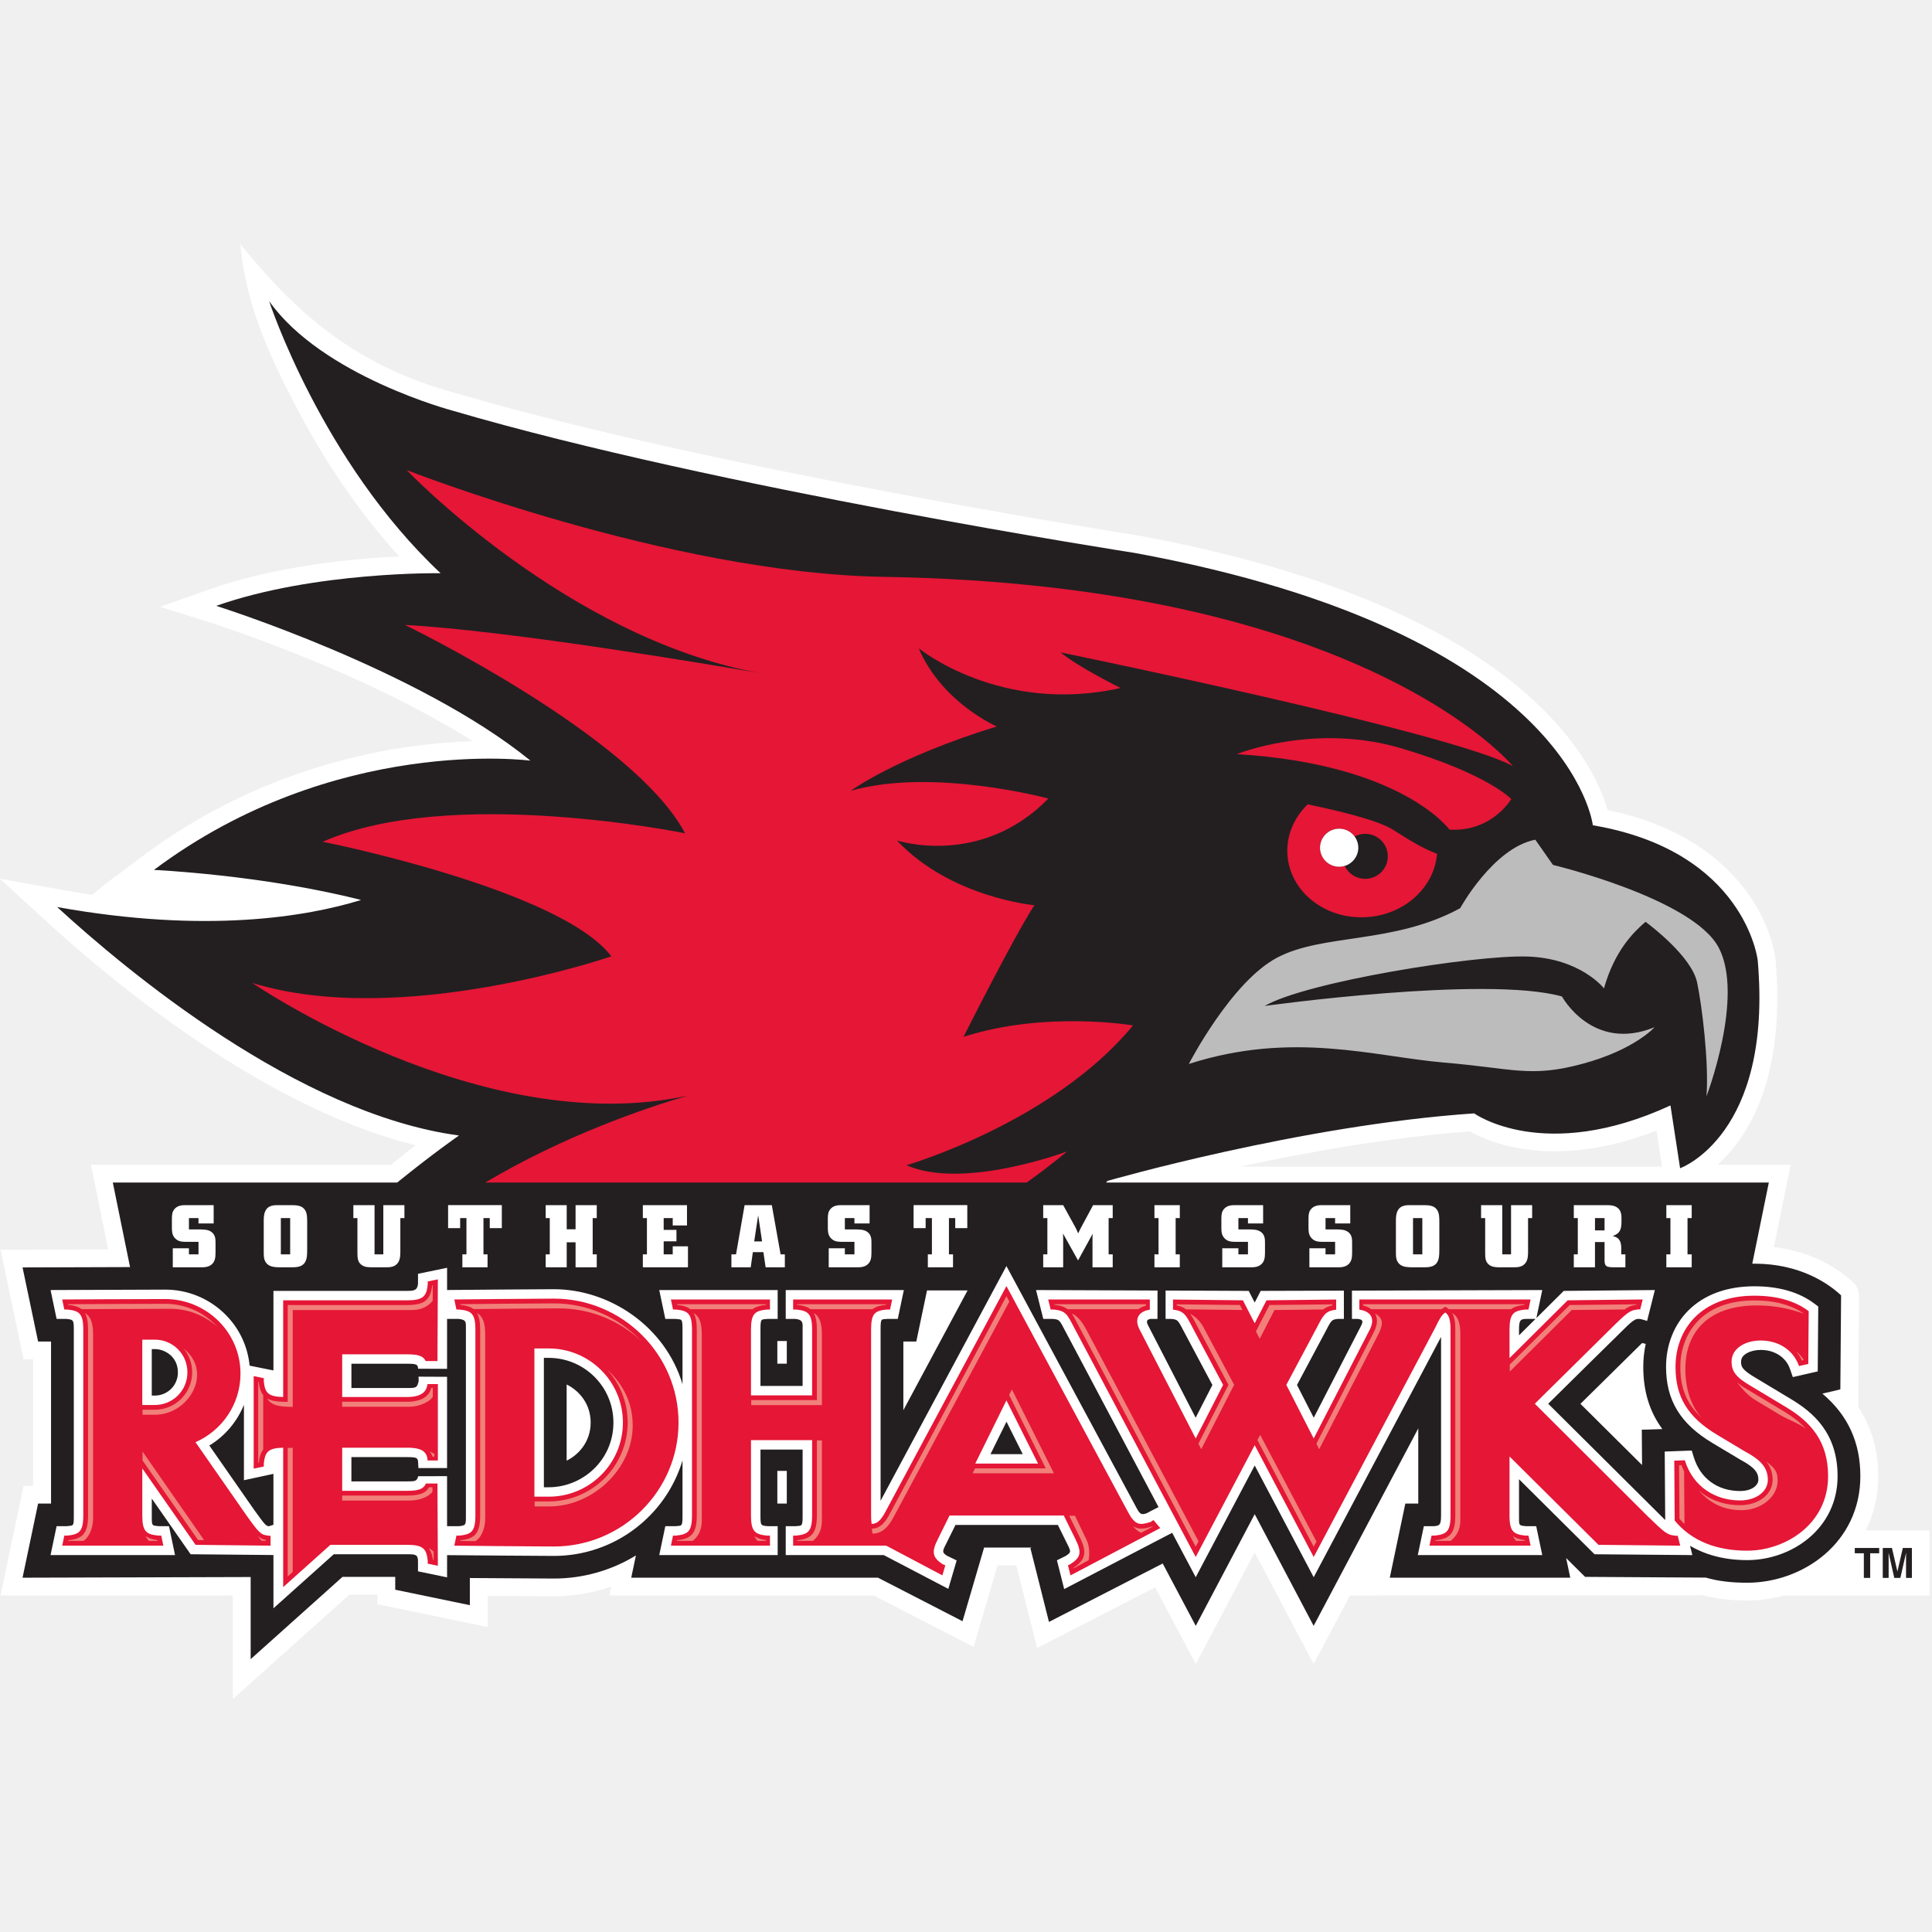
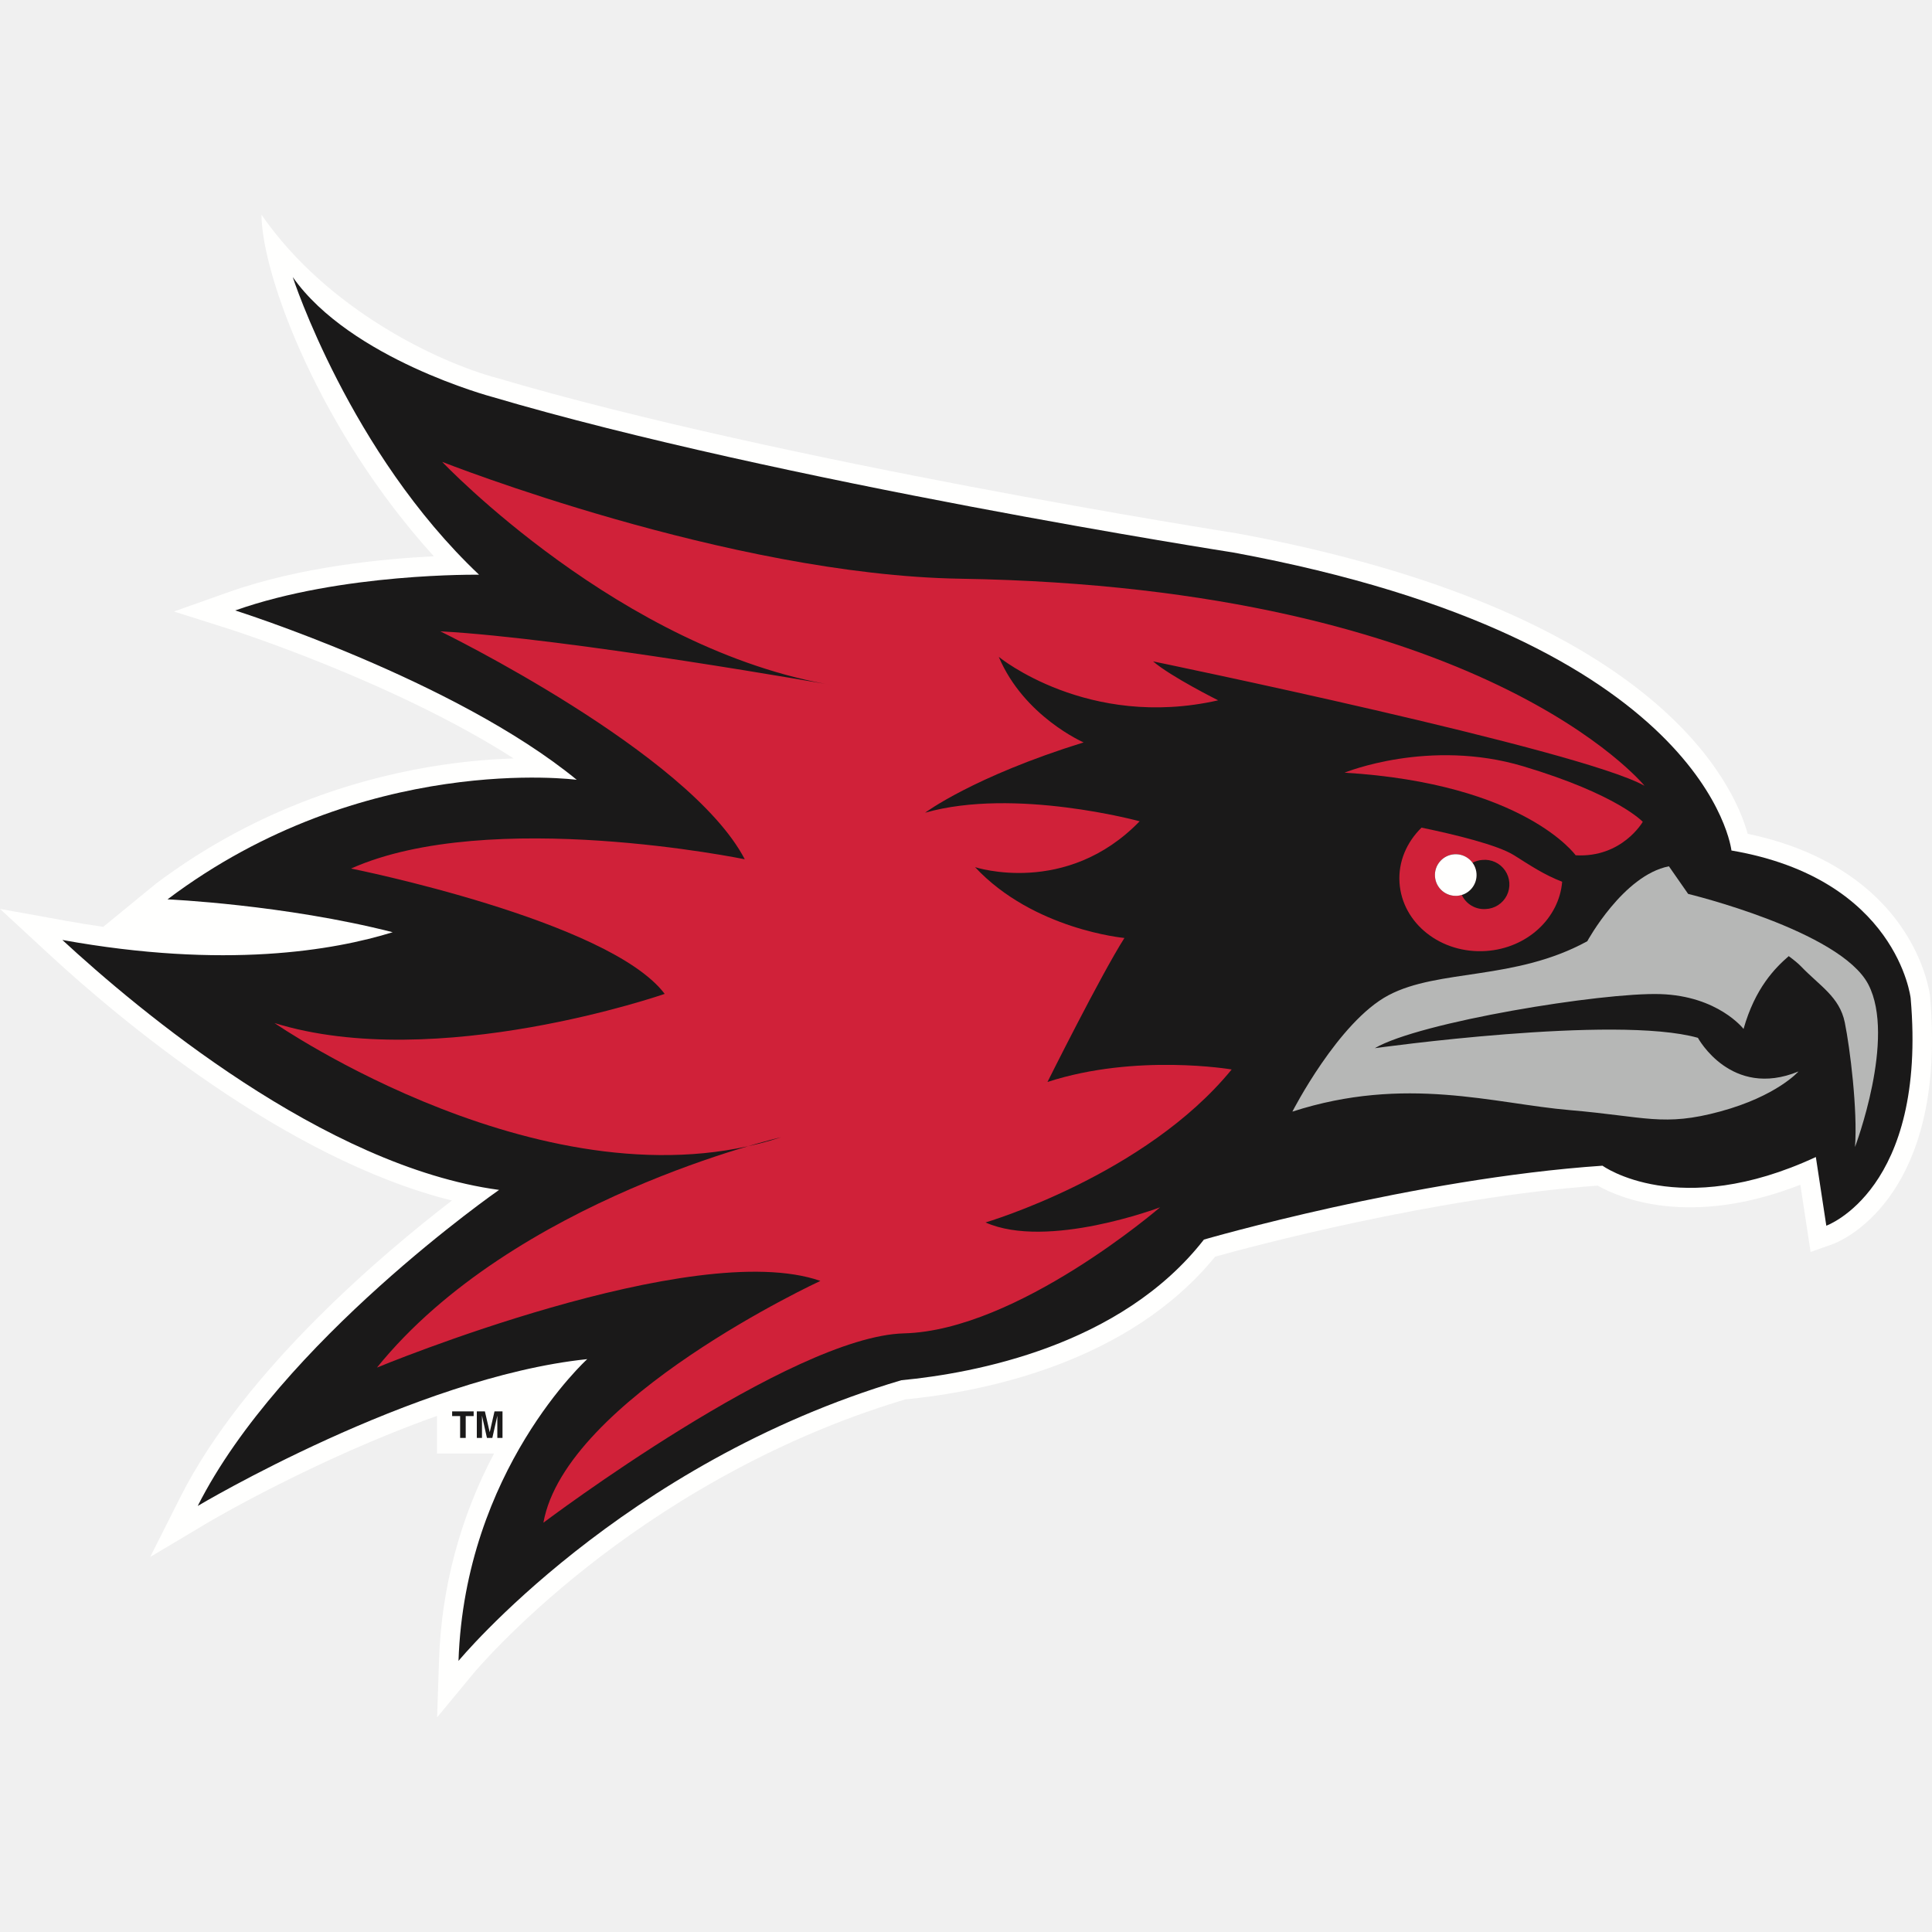
<svg xmlns="http://www.w3.org/2000/svg" width="200" height="200">
-   <g fill="none">
-     <path d="M128.353 120.771c6.89-1.485 15.577-3.047 23.811-3.646 2.002 1.131 8.713 4.042 19.313-.086l.572 3.732h-43.696zm64.794 37.654c.812-1.633 1.286-3.512 1.286-5.613 0-2.7-.695-5.09-2.063-7.144l.068-11.468c0-.715-.282-1.202-.656-1.51-1.107-1.022-3.818-3.081-8.148-3.595l1.737-8.517h-7.581c2.733-2.445 6.193-7.474 6.193-17.274 0-1.273-.058-2.626-.184-4.064l-.002-.023-.003-.024c-.015-.135-.405-3.34-2.953-6.848-2.186-3.007-6.443-6.847-14.417-8.493-.59-2.051-2.278-6.149-6.998-10.72-3.753-3.636-8.699-6.884-14.7-9.654-7.407-3.42-16.474-6.128-26.949-8.05l-.025-.005-.025-.003c-.432-.067-43.409-6.763-70.346-14.67l-.023-.007-.025-.006c-10.74-2.853-16.963-8.668-22.453-15.472.527 6.135 2.97 11.437 5.584 16.488 2.271 4.387 5.882 10.388 10.856 15.846-4.793.231-12.74.984-19.557 3.387l-5.196 1.831 5.256 1.653c.18.056 15.694 4.984 27.1 12.254a60.386 60.386 0 0 0-6.754.603c-6.97 1.014-17.373 3.79-27.349 11.26l-4.108 3.077-1.155.963a98.55 98.55 0 0 1-3.31-.538L0 90.967l4.662 4.28c3.907 3.587 10.11 8.865 17.477 13.642 7.488 4.855 14.495 8.094 20.895 9.668a132.49 132.49 0 0 0-2.575 2.021H9.416l1.786 8.76c-2.868.008-11.141.035-11.141.035l.463 2.205 1.915 9.137h.994v13.097H2.44l-2.38 11.35H24.1v10.725s11.126-9.969 12.069-10.812h2.896v.987l11.424 2.364v-3.22l6.828.042c2.04 0 4.047-.345 5.947-1l-.192.913h27.37l10.346 5.328s1.945-6.64 2.476-8.448h1.944l2.154 8.558 12.22-6.275 4.205 7.934 6.1-11.554 6.1 11.554 3.76-7.097 36.588-.012c1.33.357 2.816.533 4.534.533 1.277 0 2.563-.178 3.807-.52h15.075v-6.737h-6.603z" fill="#FFF" />
-     <path d="M169.959 147.999l.025 3.659-6.377-6.333 6.384-6.296.372.093a11.34 11.34 0 0 0-.252 2.377c0 2.516.642 4.632 1.975 6.437-.934.036-2.127.077-2.127.063zm-76.444-2.016v-7.106h1.34l1.11-5.293h4.198l-6.648 12.4zm-12.066-4.815h-.979v-2.348h.979v2.348zm0 14.482h-.979v-3.386h.979v3.386zm-22.79-4.447v-7.879c1.065.505 2.486 1.807 2.486 3.939 0 2.052-1.333 3.393-2.486 3.94zm129.99-6.936c.764-.175 1.863-.429 1.863-.446l.077-9.724c-1.301-1.228-4.26-3.283-8.98-3.283-.072 0-.143.002-.214.003l1.713-8.4h-68.6c.045-.058.09-.114.136-.17 0 0 20.032-5.78 37.962-6.99 0 0 7.225 5.223 20.32-.823l.997 6.5s9.62-3.402 8.034-21.535c0 0-1.286-11.286-17.069-13.968 0 0-2.194-19.892-47.446-28.195 0 0-43.214-6.69-70.585-14.724 0 0-13.498-3.567-18.996-11.339 0 0 5.414 16.583 17.747 28.165 0 0-13.065-.202-23.227 3.38 0 0 20.925 6.574 32.53 16.024 0 0-20.27-2.696-38.977 11.313 0 0 11.123.49 21.447 3.11-5.582 1.718-15.982 3.514-31.463.733 7.16 6.574 24.927 21.414 41.596 23.648 0 0-2.641 1.822-6.396 4.87h-29.44l1.784 8.752c-4.448.012-11.127.036-11.127.036l1.609 7.673h1.34v16.773h-1.34l-1.61 7.673 23.615-.07v8.502l9.508-8.519h5.457v1.331l7.724 1.6v-2.81l8.689.053a16.24 16.24 0 0 0 8.503-2.391l-.484 2.304h25.546l8.748 4.505 2.234-7.626h4.923l-.13.065 1.922 7.633 11.774-6.047 3.42 6.455 6.103-11.561 6.102 11.56 10.831-20.44v7.783h-1.34l-1.609 7.673h18.683l-.428-2.036 1.963 1.95 12.495.076c1.278.372 2.675.531 4.285.531 5.759 0 11.715-4.126 11.715-11.032 0-3.505-1.291-6.32-3.933-8.545z" fill="#231F20" />
-     <path d="M177.923 98.102c-2.666-5.086-17.16-8.565-17.16-8.565l-1.83-2.61c-4.35.84-7.777 7.09-7.777 7.09-6.902 3.75-14.142 2.595-18.926 5.107-4.786 2.51-9.161 11.015-9.161 11.015 10.778-3.464 19.224-.75 26.425-.142 7.202.608 8.92 1.587 14.328.127 5.408-1.458 7.452-3.784 7.452-3.784-6.429 2.621-9.58-3.184-9.58-3.184-7.862-2.205-30.775.98-30.775.98 4.237-2.475 21.67-5.291 27.187-5.116 5.518.175 7.935 3.294 7.935 3.294 1.099-3.864 3.003-5.77 4.304-6.888.502.37 4.776 3.597 5.34 6.281.512 2.43 1.23 8.308.97 11.78 0 0 3.934-10.301 1.268-15.385" fill="#BDBCBC" />
-     <path d="M128.036 78.068s8.037-3.278 17.031-.601c8.996 2.675 11.375 5.25 11.375 5.25s-1.97 3.417-6.392 3.167c0 0-4.87-6.784-22.014-7.816m15.626 10.422a2.334 2.334 0 0 1-2.181 2.48 2.338 2.338 0 0 1-2.277-1.335 1.978 1.978 0 0 1-2.552-1.746 1.973 1.973 0 0 1 1.843-2.1 1.985 1.985 0 0 1 1.73.803c.282-.149.597-.246.938-.268a2.338 2.338 0 0 1 2.5 2.165zm.528-2.605c-1.591-.993-5.703-1.975-8.82-2.617-1.41 1.372-2.232 3.226-2.096 5.22.263 3.852 3.955 6.74 8.243 6.451 3.93-.264 6.965-3.113 7.248-6.552-1.735-.664-3.05-1.55-4.575-2.502z" fill="#E51636" />
-     <path d="M140.607 87.621a1.98 1.98 0 0 0-2.112-1.831 1.973 1.973 0 0 0-1.843 2.099 1.977 1.977 0 0 0 2.111 1.83 1.975 1.975 0 0 0 1.844-2.098m16.641 50.612v-.592c0-.924.122-1.105.729-1.105h.978l-1.707 1.697zm-54.715 12.303l1.659-3.364 1.683 3.364h-3.342zm-45.729 3.424h-.502v-13.393h.502c3.658 0 6.697 2.956 6.697 6.696 0 3.895-3.197 6.697-6.697 6.697zm-13.48-11.448l.021.439c-.176.713-.225.736-1.23.736h-5.737v-2.514h5.737c1.08 0 1.106.097 1.166.468l.002.047 2.998.014v-5.166h1.22c.803.09.729.333.729 1.105v19.245c0 .997.01 1.023-.732 1.105H46.28v-5.18l-2.987.006c-.146.517-.278.536-1.18.536h-5.736v-2.514h5.737c1.08 0 1.106.096 1.166.467l.033.667h2.967v-9.447l-2.958-.014zm-15.018 15.334l-.465.148c-.303-.035-.372-.081-1.51-1.663l-4.659-6.69a8.801 8.801 0 0 0 3.58-4.215v7.805l3.054-.657v5.272zm-12.267-13.378h-.327v-4.81h.327c1.031 0 2.377.79 2.377 2.404a2.38 2.38 0 0 1-2.377 2.406zm123.913-7.932h.604c.469.06.632.173.323.747l-4.881 9.48-1.734-3.391 2.919-5.477c.65-1.257.669-1.29 1.305-1.359h.63v-2.93l-8.612.026-.62 1.208-.62-1.208-8.604-.035v2.939h.621c.637.068.655.102 1.306 1.359l2.918 5.477-1.733 3.39-4.889-9.492-.007-.013c-.28-.507-.13-.66.21-.721h.733l.006-2.941-12.578-.05.753 2.991h1.015c.643.065.656.09 1.238 1.215l9.678 18.264c-.372.187-1.163.587-1.247.645-.558.173-.683.12-1.112-.71l-13.389-24.89-13.027 24.3v-17.72c0-1.248.084-1.036.686-1.104h1.094l.627-2.991H81.338v2.991h1.019c.84.095.729.496.729 1.105v5.83h-4.363v-5.83c0-1.21.086-1.031.73-1.105h1.05v-2.991H68.246l.627 2.991h1.05c.655.075.73-.092.73 1.105v5.652c-1.802-6.026-7.586-9.835-13.325-9.835-1.56 0-9.103.066-11.046.083v-2.301l-3.01.623v1.043c-.076.654-.354.726-1.156.726h-13.81v8.235l-2.467-.496a8.591 8.591 0 0 0-2.522-5.308 8.783 8.783 0 0 0-6.23-2.562c-1.95 0-11.853.044-11.853.044l.627 2.991h1.05c.69.078.73.122.73 1.105v19.245c0 1.134-.016 1.025-.732 1.105H5.86l-.627 2.992H18.12l-.627-2.992h-1.048c-.728-.08-.732.017-.732-1.105v-1.754l4.02 5.764 8.574.08v5.515l6.245-5.595h7.564c.868 0 1.155.005 1.155.725v1.043l3.011.624v-2.301c1.94.017 9.466.082 11.046.082 6.293 0 11.62-4.177 13.325-9.886v5.703c0 1.195-.075 1.032-.732 1.105h-1.048l-.627 2.992h12.259v-2.992h-1.048c-.69-.077-.733-.044-.733-1.105v-6.826h4.363v6.826c0 1.195-.073 1.031-.732 1.105h-1.016v2.992h10.149l6.681 3.496.864-2.943s-.88-.437-1.015-.491c-.504-.352-.496-.42-.017-1.345l.909-1.838h10.6l.91 1.844c.478.949.49.975-.099 1.365l-.907.45.75 2.98 11.179-5.827 2.437 4.6 6.107-11.569 6.106 11.569 13.184-24.876v18.488c0 1.037-.19 1.045-.734 1.105h-1.046l-.628 2.992h12.886l-.627-2.992h-1.047c-.784-.087-.732-.033-.732-1.105v-3.757l7.817 7.767 10.128.087-.242-.963c1.403.825 3.336 1.483 5.917 1.483 4.6 0 9.358-3.251 9.358-8.69 0-4.51-2.585-6.637-4.836-7.988l-3.55-2.133c-1.605-.923-1.605-1.273-1.605-1.758 0-.745 1.031-1.19 2.028-1.19 1.455 0 2.619.76 3.042 1.984l.286.829s2.578-.583 2.578-.59l.055-6.715-.393-.296c-1.587-1.196-3.68-1.8-6.222-1.8-2.821 0-5.177.858-6.813 2.484-1.502 1.491-2.327 3.571-2.327 5.86 0 3.478 1.493 5.915 4.837 7.899l2.79 1.671c1.63.872 1.928 1.401 1.928 2.132 0 .49-.584 1.148-1.899 1.148-2.317 0-4.102-1.298-4.776-3.471l-.222-.719s-2.796.11-2.796.104l.05 7.09-12.11-12.038c1.907-1.883 7.915-7.815 8.188-8.07.93-.864 1.042-.825 2.046-.503l.805-3.198-9.43.087-2.834 2.814.608-2.901-19.702.06v2.931zM22.118 124.755v1.895h-1.57v-.555h-.99v1.175h1.184c.357.01.77.01 1.1.228.469.301.469.794.469 1.168v1.029c-.01.437-.01 1.022-.597 1.331-.303.164-.605.164-.927.164h-2.9v-1.969h1.67v.63h.992v-1.295h-1.294c-.376-.01-.78-.01-1.11-.347-.322-.319-.34-.684-.35-1.048v-1.066c.01-.347.02-.684.313-.985.34-.347.789-.355 1.156-.355h2.854m6.726 0c-.486 0-1.129 0-1.404.674-.138.319-.138.693-.138 1.067v3.145c0 .419 0 .911.404 1.249.358.291.89.3 1.294.3h1.174c.56 0 1.312-.009 1.542-.856.083-.31.083-.703.083-1.068v-2.661c0-.529 0-.957-.193-1.294-.303-.53-.881-.556-1.496-.556h-1.266zm1.193 5.095h-.964v-3.755h.964v3.755zm6.543-5.095h2.192v5.095h.909v-5.095h2.184v1.34h-.422v3.354c0 .401.009.902-.239 1.258-.321.474-.853.483-1.266.483h-1.514c-.35-.009-.734-.018-1.055-.292-.35-.3-.368-.692-.368-1.257v-3.546h-.422v-1.34m15.37 0v2.379H50.7v-1.04h-.652v3.756h.423v1.34h-2.606v-1.34h.422v-3.755h-.652v1.039h-1.248v-2.38h5.56m4.543.001h2.176v2.497h.917v-2.497h2.193v1.34h-.422v3.755h.422v1.34h-2.193v-2.589h-.917v2.59H56.49v-1.34h.422v-3.756h-.422v-1.34" fill="#FFF" />
-     <path fill="#FFF" d="M66.548 124.755h4.57v2.105H69.64v-.765h-.936v1.221h1.322v1.185h-1.322v1.35h.936v-.83h1.578v2.17h-4.67v-1.34h.422v-3.756h-.422v-1.34m9.643 5.095h-.477v1.34h2l.221-1.567h1.092l.23 1.567h1.99v-1.34h-.44l-.909-5.095h-2.816l-.89 5.095zm2.698-1.34h-.816l.413-2.698.403 2.698zm11.131-3.755v1.895h-1.57v-.555h-.99v1.175h1.184c.357.01.77.01 1.1.228.469.301.469.794.469 1.168v1.029c-.01.437-.01 1.022-.597 1.331-.303.164-.606.164-.927.164h-2.9v-1.969h1.67v.63h.992v-1.295h-1.294c-.376-.01-.78-.01-1.11-.347-.322-.319-.34-.684-.35-1.048v-1.066c.01-.347.02-.684.313-.985.34-.347.789-.355 1.156-.355h2.854m10.114 0v2.379h-1.248v-1.04h-.652v3.756h.423v1.34H96.05v-1.34h.422v-3.755h-.65v1.039h-1.248v-2.38h5.56m9.924.001l1.293 2.35c.12.248.147.302.257.576.119-.255.156-.328.285-.575l1.266-2.351h2.028v1.34h-.422v3.755h.422v1.34h-2.092v-2.98c0-.237 0-.293.018-.493l-1.514 2.762-1.56-2.789c.01.192.019.227.019.447v3.053h-2.065v-1.34h.43v-3.755h-.43v-1.34h2.065m9.45 0h2.625v1.34h-.431v3.755h.43v1.34h-2.624v-1.34h.423v-3.755h-.423v-1.34m11.25 0v1.895h-1.569v-.555h-.991v1.175h1.184c.358.01.77.01 1.101.228.468.301.468.794.468 1.168v1.029c-.01.437-.01 1.022-.597 1.331-.302.164-.605.164-.927.164h-2.899v-1.969h1.67v.63h.991v-1.295h-1.294c-.376-.01-.78-.01-1.11-.347-.321-.319-.34-.684-.35-1.048v-1.066c.01-.347.02-.684.313-.985.34-.347.79-.355 1.156-.355h2.854m9.02 0v1.895h-1.569v-.555h-.99v1.175h1.183c.357.01.77.01 1.101.228.468.301.468.794.468 1.168v1.029c-.01.437-.01 1.022-.596 1.331-.303.164-.606.164-.928.164h-2.9v-1.969h1.671v.63h.991v-1.295h-1.294c-.376-.01-.78-.01-1.11-.347-.322-.319-.34-.684-.348-1.048v-1.066c.008-.347.018-.684.311-.985.34-.347.79-.355 1.157-.355h2.853m6.267 0c-.486 0-1.128 0-1.403.674-.138.319-.138.693-.138 1.067v3.145c0 .419 0 .911.403 1.249.358.291.89.3 1.294.3h1.175c.56 0 1.312-.009 1.541-.856.083-.31.083-.703.083-1.068v-2.661c0-.529 0-.957-.193-1.294-.303-.53-.88-.556-1.495-.556h-1.267zm1.193 5.095h-.963v-3.755h.963v3.755zm6.084-5.095h2.193v5.095h.908v-5.095h2.184v1.34h-.422v3.354c0 .401.01.902-.238 1.258-.322.474-.854.483-1.267.483h-1.514c-.348-.009-.733-.018-1.055-.292-.35-.3-.367-.692-.367-1.257v-3.546h-.422v-1.34m9.598 1.34h.413v3.755h-.413v1.34h2.192v-2.615h.991v1.95c.01.602.267.656.937.665h1.22v-1.34h-.43v-.693c-.01-.291-.029-.592-.25-.865-.191-.229-.42-.283-.65-.338.917-.301.926-.866.926-1.714 0-.419 0-.838-.348-1.158-.349-.319-.817-.319-1.212-.327h-3.376v1.34zm3.183 0v1.275h-.99v-1.275h.99zm6.397-1.34h2.624v1.34h-.432v3.755h.432v1.34H172.5v-1.34h.422v-3.755h-.422v-1.34" />
-     <path d="M56.804 154.936H55.32v-15.344h1.484c4.232 0 7.679 3.423 7.679 7.671s-3.447 7.673-7.679 7.673zm.523-20.503c-1.876 0-10.296.088-10.296.088l.218 1.04h.305c1.221.129 1.658.39 1.658 2.08v19.245c0 1.69-.437 1.95-1.658 2.08h-.305l-.218 1.041s8.377.087 10.296.087c7.112 0 12.914-5.766 12.914-12.831 0-7.065-5.802-12.83-12.914-12.83z" fill="#E51636" />
-     <path d="M100.958 151.51l3.228-6.544 3.273 6.545h-6.5zm18.194 6.027c-1.18.39-1.659.39-2.444-1.128l-12.522-23.276-12.478 23.276c-.523 1.01-.93 1.347-1.478 1.345a5.84 5.84 0 0 1-.054-.868V137.64c0-1.69.393-1.951 1.615-2.08h.349l.218-1.04H82.105v1.04h.306c1.22.129 1.657.39 1.657 2.08v6.806h-6.326v-6.806c0-1.69.436-1.951 1.658-2.08h.305v-1.04H69.452l.218 1.04h.306c1.221.129 1.658.39 1.658 2.08v19.245c0 1.69-.437 1.95-1.658 2.08h-.306l-.218 1.041h10.253v-1.04H79.4c-1.222-.13-1.658-.391-1.658-2.081v-7.802h6.326v7.802c0 1.69-.436 1.95-1.657 2.08h-.306v1.041h9.639l5.81 3.076.306-1.039s-.174-.086-.305-.129c-1.004-.695-1.179-1.215-.436-2.645l1.178-2.384h11.823l1.178 2.384c.741 1.474.567 1.95-.48 2.645l-.262.13.262 1.038 9.293-4.896-.697-.824s-.175.087-.262.174zm65.729-11.877l-3.533-2.124c-1.659-.953-2.095-1.562-2.095-2.602 0-1.3 1.352-2.166 3.01-2.166 2.007 0 3.447 1.127 3.971 2.644l.96-.218c0-2.166.043-3.813.043-5.461-1.265-.953-3.053-1.603-5.628-1.603-5.54 0-8.159 3.51-8.159 7.37 0 3.076 1.222 5.2 4.363 7.064l2.749 1.647c1.701.91 2.443 1.691 2.443 2.991 0 1.213-1.22 2.123-2.88 2.123-2.486 0-4.842-1.343-5.715-4.16l-1.09.043c0 1.256.043 4.94.043 6.198 1.789 2.167 4.406 3.12 7.505 3.12 3.926 0 8.376-2.73 8.376-7.714 0-3.641-1.832-5.635-4.363-7.152m-168.842-.217h-1.31v-6.762h1.31a3.359 3.359 0 0 1 3.36 3.38 3.359 3.359 0 0 1-3.36 3.382zm11.715 13.523c-.758-.086-.922-.26-2.23-2.08l-5.287-7.593c2.745-1.2 4.659-3.925 4.659-7.1 0-4.248-3.49-7.716-7.81-7.716-2.705 0-10.645.044-10.645.044l.217 1.04h.306c1.222.129 1.657.39 1.657 2.08v19.245c0 1.69-.435 1.95-1.657 2.08h-.306l-.217 1.041h10.47l-.217-1.04h-.306c-1.222-.13-1.658-.391-1.658-2.081v-4.874l5.517 7.908 7.76.087v-1.04s-.136.043-.253 0zm-1.631-57.209s23.72 16.29 45.045 11.67c-4.419 1.297-12.77 4.135-20.93 8.99h56.04c2.569-1.832 4.19-3.223 4.19-3.223s-10.72 4.036-16.625 1.431c0 0 15.192-4.43 23.445-14.474 0 0-9.09-1.546-17.544 1.183 0 0 5.098-10.151 7.33-13.626 0 0-8.66-.777-14.225-6.701 0 0 8.673 2.833 15.675-4.34 0 0-11.9-3.231-20.432-.81 0 0 4.57-3.408 15.094-6.655 0 0-5.675-2.446-8.08-8.09 0 0 8.468 6.907 20.896 4.109 0 0-4.486-2.224-6.199-3.683 0 0 40.63 8.334 46.807 11.77 0 0-15.347-18.795-65.147-19.593-22.11-.355-49.37-11.057-49.37-11.057S58.617 65.98 78.57 69.663c-4.598-.794-25.786-4.386-36.651-4.97 0 0 23.699 11.48 28.995 21.568 0 0-24.3-4.976-37.499.878 0 0 24.583 4.889 29.872 11.86 0 0-21.725 7.509-37.164 2.758" fill="#E51636" />
-     <path d="M165.472 159.92l8.464.087-.262-1.04s-.175.043-.305 0c-.785-.087-1.004-.26-2.88-2.081l-11.606-11.573 7.766-7.672c1.834-1.821 2.095-1.994 2.836-2.08.13-.044.305 0 .305 0l.262-1.04-7.766.086-6.02 5.982v-2.948c0-1.69.436-1.951 1.657-2.08h.306l.218-1.04H140.72v1.054c1.151.159 1.712.89 1.034 2.152l-5.76 11.183-2.835-5.547 3.14-5.896c.717-1.38.907-1.751 2.02-1.891v-1.048l-7.211.08-1.222 2.382-1.222-2.383-7.235-.079v1.045c1.134.137 1.322.503 2.043 1.894l3.142 5.896-2.836 5.547-5.76-11.183c-.673-1.211-.126-1.98 1.011-2.148v-1.058h-10.521l.261 1.04h.305c1.267.129 1.397.476 2.139 1.906l12.565 23.71 6.108-11.572 6.108 11.572 12.566-23.71c.425-.87.656-1.338 1.057-1.6.385.266.54.765.54 1.774v19.245c0 1.69-.436 1.95-1.657 2.08h-.307l-.218 1.041h10.472l-.218-1.04h-.306c-1.221-.13-1.658-.391-1.658-2.081v-6.112l9.207 9.146m-123.33-15.3h-6.719v-4.422h6.72c1.164 0 1.673.173 1.924.7h1.22l.04-8.46-1.047.218v.304c-.13 1.213-.436 1.647-2.138 1.647H29.315v10.012c-1.57-.043-1.876-.433-2.006-1.604v-.345l-1.047-.217v9.579l1.047-.218v-.303c.13-1.214.436-1.603 2.006-1.647v14.434l4.887-4.378h7.94c1.702 0 2.007.434 2.138 1.647v.304l1.048.217-.042-8.515h-1.195c-.242.571-.744.755-1.949.755h-6.719v-4.464h6.72c1.638 0 2.06.482 2.126 1.325h1.059v-7.908h-1.073c-.072.556-.358 1.338-2.113 1.338" fill="#E51636" />
-     <path d="M26.788 143.07l-.06-.011v8.367l.066-.014c.07-.607.206-1.048.455-1.36v-5.625c-.253-.315-.394-.754-.46-1.357m39.571-4.264a12.426 12.426 0 0 0-9.033-3.88c-1.559 0-7.727.06-9.688.08l.015.072c.583.064 1.039.18 1.371.436 2.5-.024 7.45-.071 8.822-.071a12.42 12.42 0 0 1 8.514 3.363m-1.383 8.457c0 4.502-3.667 8.165-8.174 8.165h-1.459v.517h1.511c4.508 0 8.642-3.883 8.642-8.386 0-2.393-1.037-4.33-2.686-5.824a8.124 8.124 0 0 1 2.166 5.528m-14.75 9.947v-19.052c0-1.276-.278-1.908-.85-2.238.221.378.33.923.33 1.72v19.246c0 1.973-.664 2.408-2.054 2.564-.008.033-.008.036-.015.071.447.004.787.01 1.567.019.51-.257 1.022-1.174 1.022-2.33m28.203 2.304h.868l.002-.082c-.492-.07-.893-.186-1.205-.418.092.203.204.366.335.5m6.653-14.058v-7.298c0-1.276-.278-1.908-.85-2.239.221.378.33.924.33 1.722v7.297h-6.798v.518h7.318m0 11.946v-8.293h-.52v7.777c0 1.98-.669 2.412-2.07 2.566v.062h1.651c.447-.357.939-.982.939-2.112m27.411 2.043l-1.213-2.535h-.598l1.059 2.143c.333.661.506 1.18.506 1.623 0 .635-.362 1.111-1.117 1.621.005.027.006.03.014.057.235-.124.78-.436 1.542-.837.092-.45.14-1.41-.193-2.072m-22.17-.685c1.028 0 1.686-.757 2.201-1.751l-.004.006s10.51-19.563 11.964-22.275c-.152-.282-.186-.35-.3-.561l-12.04 22.46c-.43.832-.96 1.6-1.899 1.607l.013.1.065.415m14.135-14.352l3.798 7.594h-7.32l-.254.516h8.418l-4.352-8.695-.29.585m-31.81 12.993v-19.244c0-1.276-.278-1.908-.85-2.238.221.378.33.923.33 1.72v19.246c0 1.973-.664 2.408-2.055 2.564l-.014.064h1.649c.447-.357.94-.982.94-2.112m19.086-22.33l.012-.06h-9.255v.063c.603.066 1.071.184 1.408.455h6.416c.319-.256.777-.39 1.419-.458m-12.435.006l.002-.066h-9.242l.014.066c.595.066 1.057.184 1.391.452h6.444c.333-.268.795-.386 1.391-.452m38.835 23.592l1.2-.633c-.013-.017-.014-.017-.028-.033-.854.282-1.46.36-2.008-.016.272.356.541.572.836.682" fill="#F1807A" />
-     <path d="M92.146 156.64l.001-.002.007-.012-.008.014m77.494-21.59c.315 0-.137-.034 0 0m-12.685 24.464h.883l-.014-.082c-.492-.07-.892-.186-1.204-.418.092.203.204.366.335.5m24.781-14.565l2.58 1.551c.71.424 2.146.964 2.662 1.433-.611-.666-1.389-1.275-2.353-1.852l-3.535-2.123a9.36 9.36 0 0 1-1.27-.85c.366.451 1.063 1.35 1.916 1.84m-1.435 11.386c1.952 0 3.72-1.34 3.72-3.07 0-1.068-.437-1.36-1.197-1.995.435.525.676 1.14.676 1.933 0 1.491-1.45 2.616-3.375 2.616-1.682 0-3.174-.561-4.305-1.556 1.175 1.316 2.527 2.072 4.481 2.072m-5.962-4.022a6.537 6.537 0 0 1-.275-.64c-.11.003-.125.004-.246.01l.04 5.539c.213.248.442.48.683.695-.054-.06-.11-.117-.164-.178l-.038-5.426m7.561-17.173c2.876 0 4.84.9 4.84.852-1.303-.905-3.025-1.369-5.13-1.369-5.658 0-7.664 3.705-7.664 6.877 0 2.22.663 3.856 2.212 5.264-1.179-1.292-1.692-3.134-1.692-5.089 0-3.172 1.777-6.535 7.433-6.535m4.006 4.717c.249.294.463.621.63.984l.166-.039.001-.064a4.27 4.27 0 0 0-.797-.88M27.086 159.503l.426.006v-.096a1.58 1.58 0 0 1-.817-.404c.14.2.268.362.391.494m-4.566-22.14a7.34 7.34 0 0 0-5.434-2.394c-2.238 0-8.131.03-10.037.04l.014.069c.59.065 1.048.181 1.38.444 2.432-.013 7.201-.036 9.163-.036 1.89 0 3.614.712 4.914 1.877m-7.1 22.151h.882l-.013-.082c-.492-.07-.892-.186-1.205-.418.092.203.204.366.336.5m3.576-19.934a3.87 3.87 0 0 1 .898 2.482c0 2.135-1.73 3.873-3.855 3.873h-1.284v.517h1.284c2.563 0 4.365-2.217 4.365-4.1 0-1.209-.543-2.061-1.408-2.772m-4.241 11.604l5.754 8.247c.03 0 .544 0 .62.002-1.347-1.93-6.374-9.173-6.374-9.173v.924m-5.118 5.99v-19.016c0-1.276-.277-1.908-.85-2.238.222.378.33.923.33 1.72v19.246c0 1.973-.663 2.408-2.054 2.564l-.014.064h1.58c.487-.26 1.008-1.21 1.008-2.34m131.471-22.162v.134c.368.089.64.228.842.384h7.29c.033-.026.068-.05.103-.074l.28-.184.277.19c.03.022.059.045.087.068h6.446c.334-.268.796-.386 1.391-.452l.014-.066h-16.73m1.22.935l.04.07c.095.178.173.418.173.725 0 .328-.09.732-.35 1.217l-5.92 11.492.292.57 5.943-11.545c.787-1.466.71-1.97-.178-2.529m-29.838 1.766c-.41-.792-.97-1.54-1.55-1.737.206.286.393.647.628 1.102 0 0 9.988 18.851 12.21 23.041l.295-.562c-2.807-5.297-11.582-21.844-11.582-21.844m17.675 11.362l5.83 11.044.284-.538-5.828-11.045-.286.539m-2.408-5.722l-3.133-5.88c-.46-.886-.945-1.166-1.434-1.494.228.312.44.717.712 1.243l.01.02 3.26 6.116-3.116 6.093.292.569 3.41-6.667m-9.135-8.341h-9.482l.016.063c.632.068 1.042.21 1.36.455h7.318c.214-.164.481-.286.788-.367v-.15m9.735.083l-6.545-.072v.112c.417.08.722.21.973.41l5.835.064-.263-.514m9.555-.071l-6.501.071c-.174.339-1.064 2.077-1.4 2.73l.393.767 1.528-2.98 5.037-.056c.245-.199.54-.33.943-.414v-.118m13.259 22.377v-19.244c0-.861-.091-1.72-.753-2.178l-.105-.073c.288.472.337 1.102.337 1.734v19.245c0 1.973-.663 2.408-2.053 2.564l-.014.064h1.58c.446-.357 1.008-.982 1.008-2.112m11.538-21.79c.252-.002 3.453-.033 5.467-.056a2.325 2.325 0 0 1 1.224-.481l.014-.055-6.922.077-6.204 6.163v.727l6.421-6.375M29.794 145.628l.51.015v-10.026h12.331c1.095 0 1.762-.472 2.157-.963.004-.887.008-1.316.01-1.608l-.063.013c-.178 1.542-.822 2.04-2.624 2.04H29.783v10.026l-.51-.014c-.723-.02-1.247-.121-1.626-.343.356.595 1.004.829 2.147.86m15.179 5.159v-.267c-.142-.1-.31-.185-.5-.261.137.154.238.33.306.528h.194m-.319-7.119c-.173.642-.71 1.443-2.54 1.443H35.42v.517h6.883c1.173 0 2.175-.53 2.501-1.02v-.94h-.15m-.261 16.609c.22.3.352.69.424 1.192l.076.013-.005-.856c-.137-.14-.3-.256-.495-.35m-14.599-10.388h-.011v13.303l.52-.466v-12.85l-.51.013m14.624 4.072c-.405.703-1.171.86-2.302.86H35.42v.517h6.898c.99 0 1.888-.269 2.45-.887a72.838 72.838 0 0 0-.003-.49h-.348" fill="#F1807A" />
-     <path d="M196.419 162.681l.562-2.437h.938v3.098h-.607v-2.095l.002-.253.002-.252-.59 2.6h-.632l-.586-2.6v.252c.003.108.003.192.003.253v2.095h-.608v-3.098h.949l.567 2.437m-4.412-2.437h2.527v.549h-.933v2.55h-.657v-2.55h-.937v-.55" fill="#231F20" />
+   <g fill="none" fill-rule="evenodd">
+     <path d="m199.8 103.151-.003-.026-.003-.027c-.017-.147-.44-3.657-3.211-7.495-2.374-3.288-7.004-7.483-15.658-9.286-1.491-5.328-9.651-23.119-52.889-31.106l-.029-.004-.026-.005c-.47-.073-47.18-7.399-76.458-16.05l-.025-.007-.027-.006c-6.054-1.62-17.602-7.056-24.405-16.918.053 6.357 6.04 22.361 17.845 35.365-5.212.257-13.838 1.08-21.237 3.707l-5.666 2.009 5.732 1.815c.195.062 17.037 5.448 29.432 13.394-2.077.068-4.55.254-7.317.66-7.577 1.108-18.884 4.147-29.729 12.32l-5.44 4.456a106.69 106.69 0 0 1-3.872-.626L0 94.089l5.085 4.698c7.048 6.514 24.384 21.178 41.698 25.49-6.892 5.294-21.458 17.502-28.116 30.71l-3.118 6.189 5.954-3.549c.154-.092 11.172-6.602 23.732-11.052v3.894h5.91a49.041 49.041 0 0 0-5.698 21.4l-.196 5.91 3.77-4.559c.04-.05 4.234-5.085 11.846-11.08 6.971-5.493 18.318-12.933 32.843-17.274 8.293-.815 23.153-3.832 32.08-14.777 3.571-.996 22.499-6.1 39.601-7.354 2.182 1.242 9.474 4.412 20.981-.09l1.061 6.959 2.302-.82c.451-.159 10.265-3.867 10.265-21.187 0-1.394-.064-2.873-.2-4.446" fill="#FFFFFE" />
+     <path d="M179.239 88.043s-2.386-21.763-51.57-30.848c0 0-46.968-7.318-76.719-16.108 0 0-14.67-3.903-20.646-12.405 0 0 5.885 18.142 19.29 30.814 0 0-14.201-.22-25.245 3.698 0 0 22.742 7.191 35.355 17.531 0 0-22.03-2.949-42.363 12.376 0 0 12.089.536 23.31 3.402-6.068 1.882-17.371 3.846-34.196.802 7.782 7.194 27.092 23.43 45.21 25.874 0 0-22.631 15.722-31.196 32.716 0 0 22.348-13.325 40.322-15.198 0 0-12.67 11.489-13.327 31.239 0 0 16.879-20.465 45.84-29.055 7.58-.724 22.736-3.541 31.325-14.56 0 0 21.773-6.324 41.261-7.648 0 0 7.851 5.716 22.086-.898l1.083 7.109s10.454-3.72 8.731-23.559c0 0-1.395-12.348-18.551-15.282" fill="#1A1919" />
+     <path d="M193.407 101.905c-2.898-5.564-18.652-9.369-18.652-9.369l-1.99-2.857c-4.726.92-8.451 7.758-8.451 7.758-7.503 4.103-15.373 2.839-20.571 5.586-5.202 2.748-9.957 12.052-9.957 12.052 11.714-3.788 20.895-.821 28.722-.156 7.827.667 9.693 1.737 15.571.14 5.878-1.596 8.1-4.141 8.1-4.141-6.987 2.869-10.413-3.483-10.413-3.483-8.543-2.412-33.447 1.073-33.447 1.073 4.605-2.709 23.551-5.79 29.548-5.6 5.998.192 8.625 3.607 8.625 3.607 1.193-4.23 3.264-6.314 4.677-7.537.546.404.992.77 1.27 1.06 1.938 2.027 3.992 3.147 4.534 5.812.542 2.662 1.339 9.09 1.056 12.888 0 0 4.276-11.27 1.378-16.833" fill="#B6B7B6" />
+     <path d="m50.696 148.265.496-2.161h.827v2.75h-.536v-1.86l.002-.225c.002-.096.002-.17.002-.224l-.521 2.309h-.557l-.517-2.309.001.224c.002.097.002.171.002.224v1.861h-.535v-2.75h.836l.5 2.161zm-3.89-2.161h2.227v.487h-.822v2.263h-.579v-2.263h-.826v-.487z" fill="#1A1919" />
+     <path d="M139.186 79.987s8.734-3.586 18.51-.658c9.776 2.928 12.362 5.746 12.362 5.746s-2.14 3.738-6.947 3.464c0 0-5.293-7.422-23.925-8.552" fill="#D02139" />
+     <path d="M86.392 70.963s-27.515-4.89-40.81-5.608c0 0 25.76 12.558 31.517 23.596 0 0-26.412-5.444-40.758.96 0 0 26.72 5.35 32.468 12.976 0 0-23.613 8.216-40.393 3.018 0 0 28.442 19.66 52.436 11.826 0 0-27.681 6.343-41.83 23.84 0 0 32.739-13.571 45.903-8.971 0 0-26.384 12.2-28.672 25.029 0 0 25.602-19.3 37.336-19.6 11.732-.301 26.501-13.048 26.501-13.048s-11.65 4.416-18.07 1.567c0 0 16.513-4.849 25.483-15.837 0 0-9.88-1.692-19.068 1.294 0 0 5.54-11.105 7.966-14.906 0 0-9.413-.852-15.462-7.332 0 0 9.428 3.1 17.037-4.748 0 0-12.933-3.534-22.208-.888 0 0 4.968-3.726 16.407-7.278 0 0-6.168-2.676-8.781-8.853 0 0 9.203 7.559 22.711 4.497 0 0-4.876-2.434-6.738-4.03 0 0 44.161 9.117 50.874 12.877 0 0-16.681-20.561-70.809-21.435-24.029-.39-53.66-12.098-53.66-12.098s18.5 19.521 40.62 23.152" fill="#D02139" />
+     <path d="M156.742 88.54c-1.73-1.085-6.198-2.161-9.587-2.863-1.532 1.501-2.426 3.528-2.278 5.71.286 4.214 4.299 7.375 8.96 7.06 4.271-.291 7.57-3.408 7.877-7.17-1.887-.726-3.315-1.696-4.972-2.737zm-2.946 5.563a2.541 2.541 0 0 1-2.473-1.46l-.007.002a2.15 2.15 0 0 1-2.767-1.913 2.155 2.155 0 0 1 2.004-2.298 2.148 2.148 0 0 1 1.647.618v-.001c.01.008.015.018.024.027.07.072.14.145.2.225.004.004.007.006.009.01.306-.162.648-.27 1.02-.294a2.549 2.549 0 1 1 .343 5.084z" fill="#D02139" />
+     <path d="M152.848 90.44a2.158 2.158 0 0 0-2.295-2.006 2.155 2.155 0 1 0 2.295 2.005" fill="#FFFFFE" />
  </g>
</svg>
